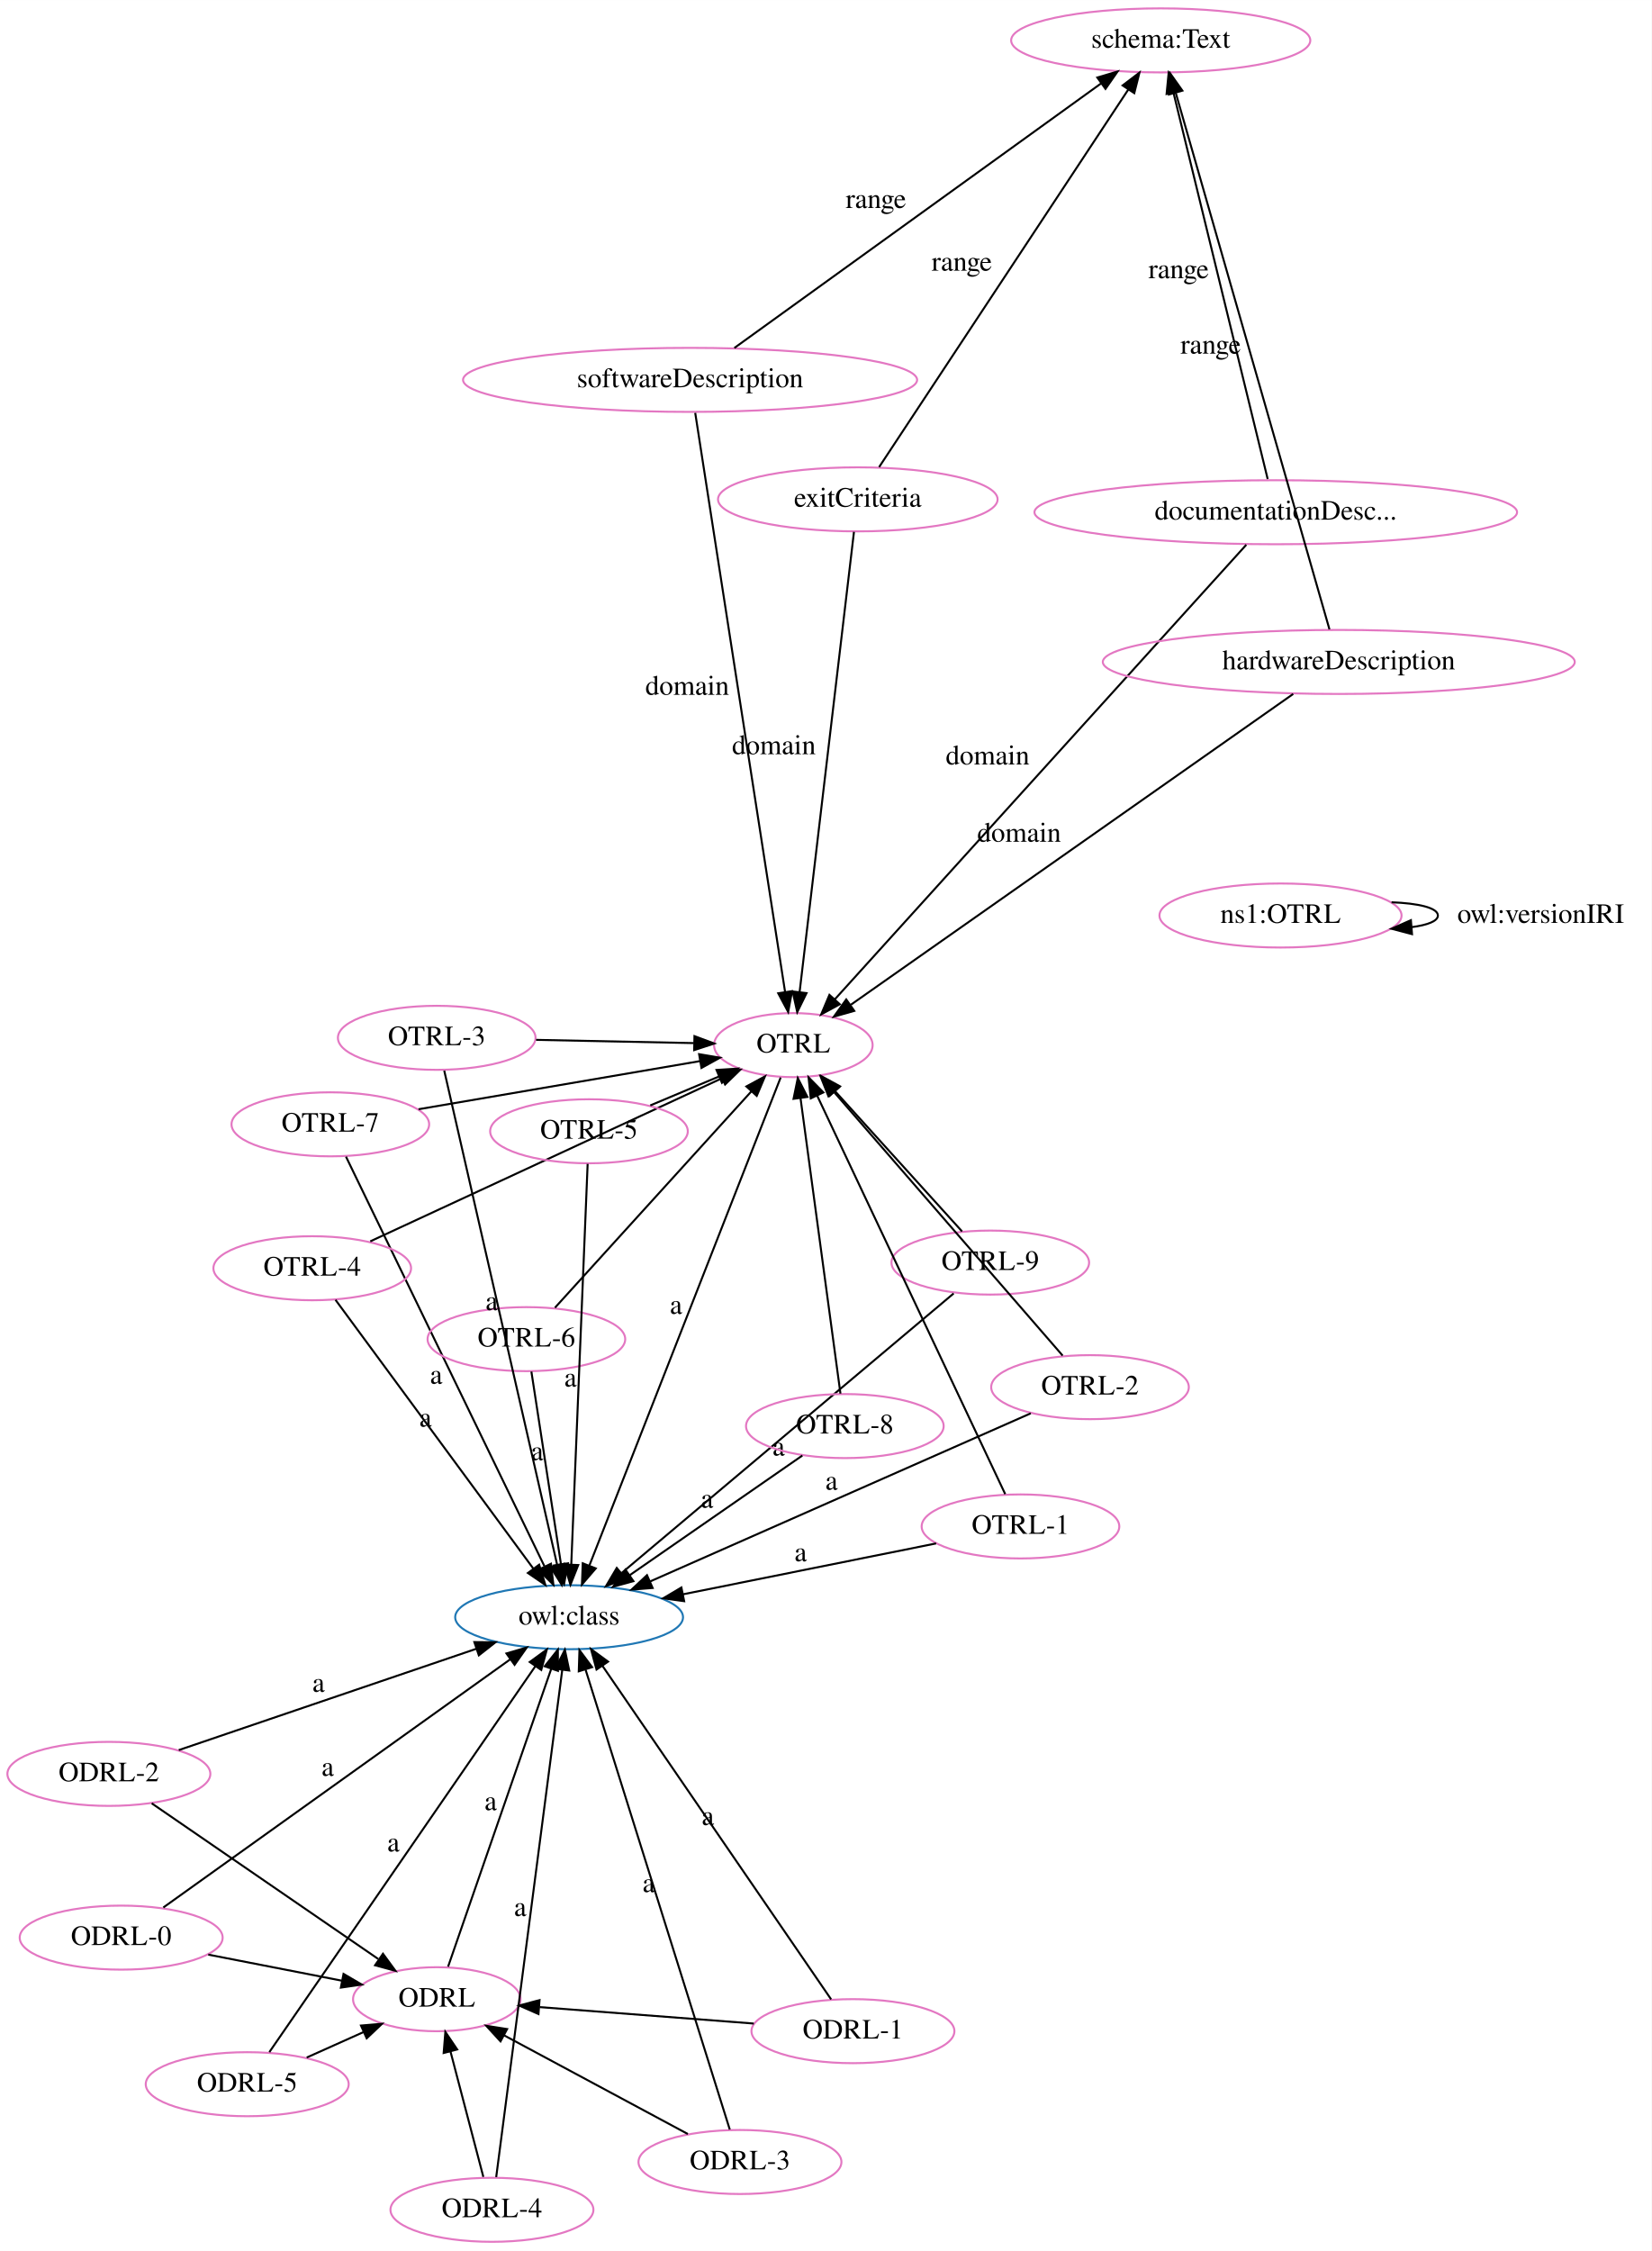
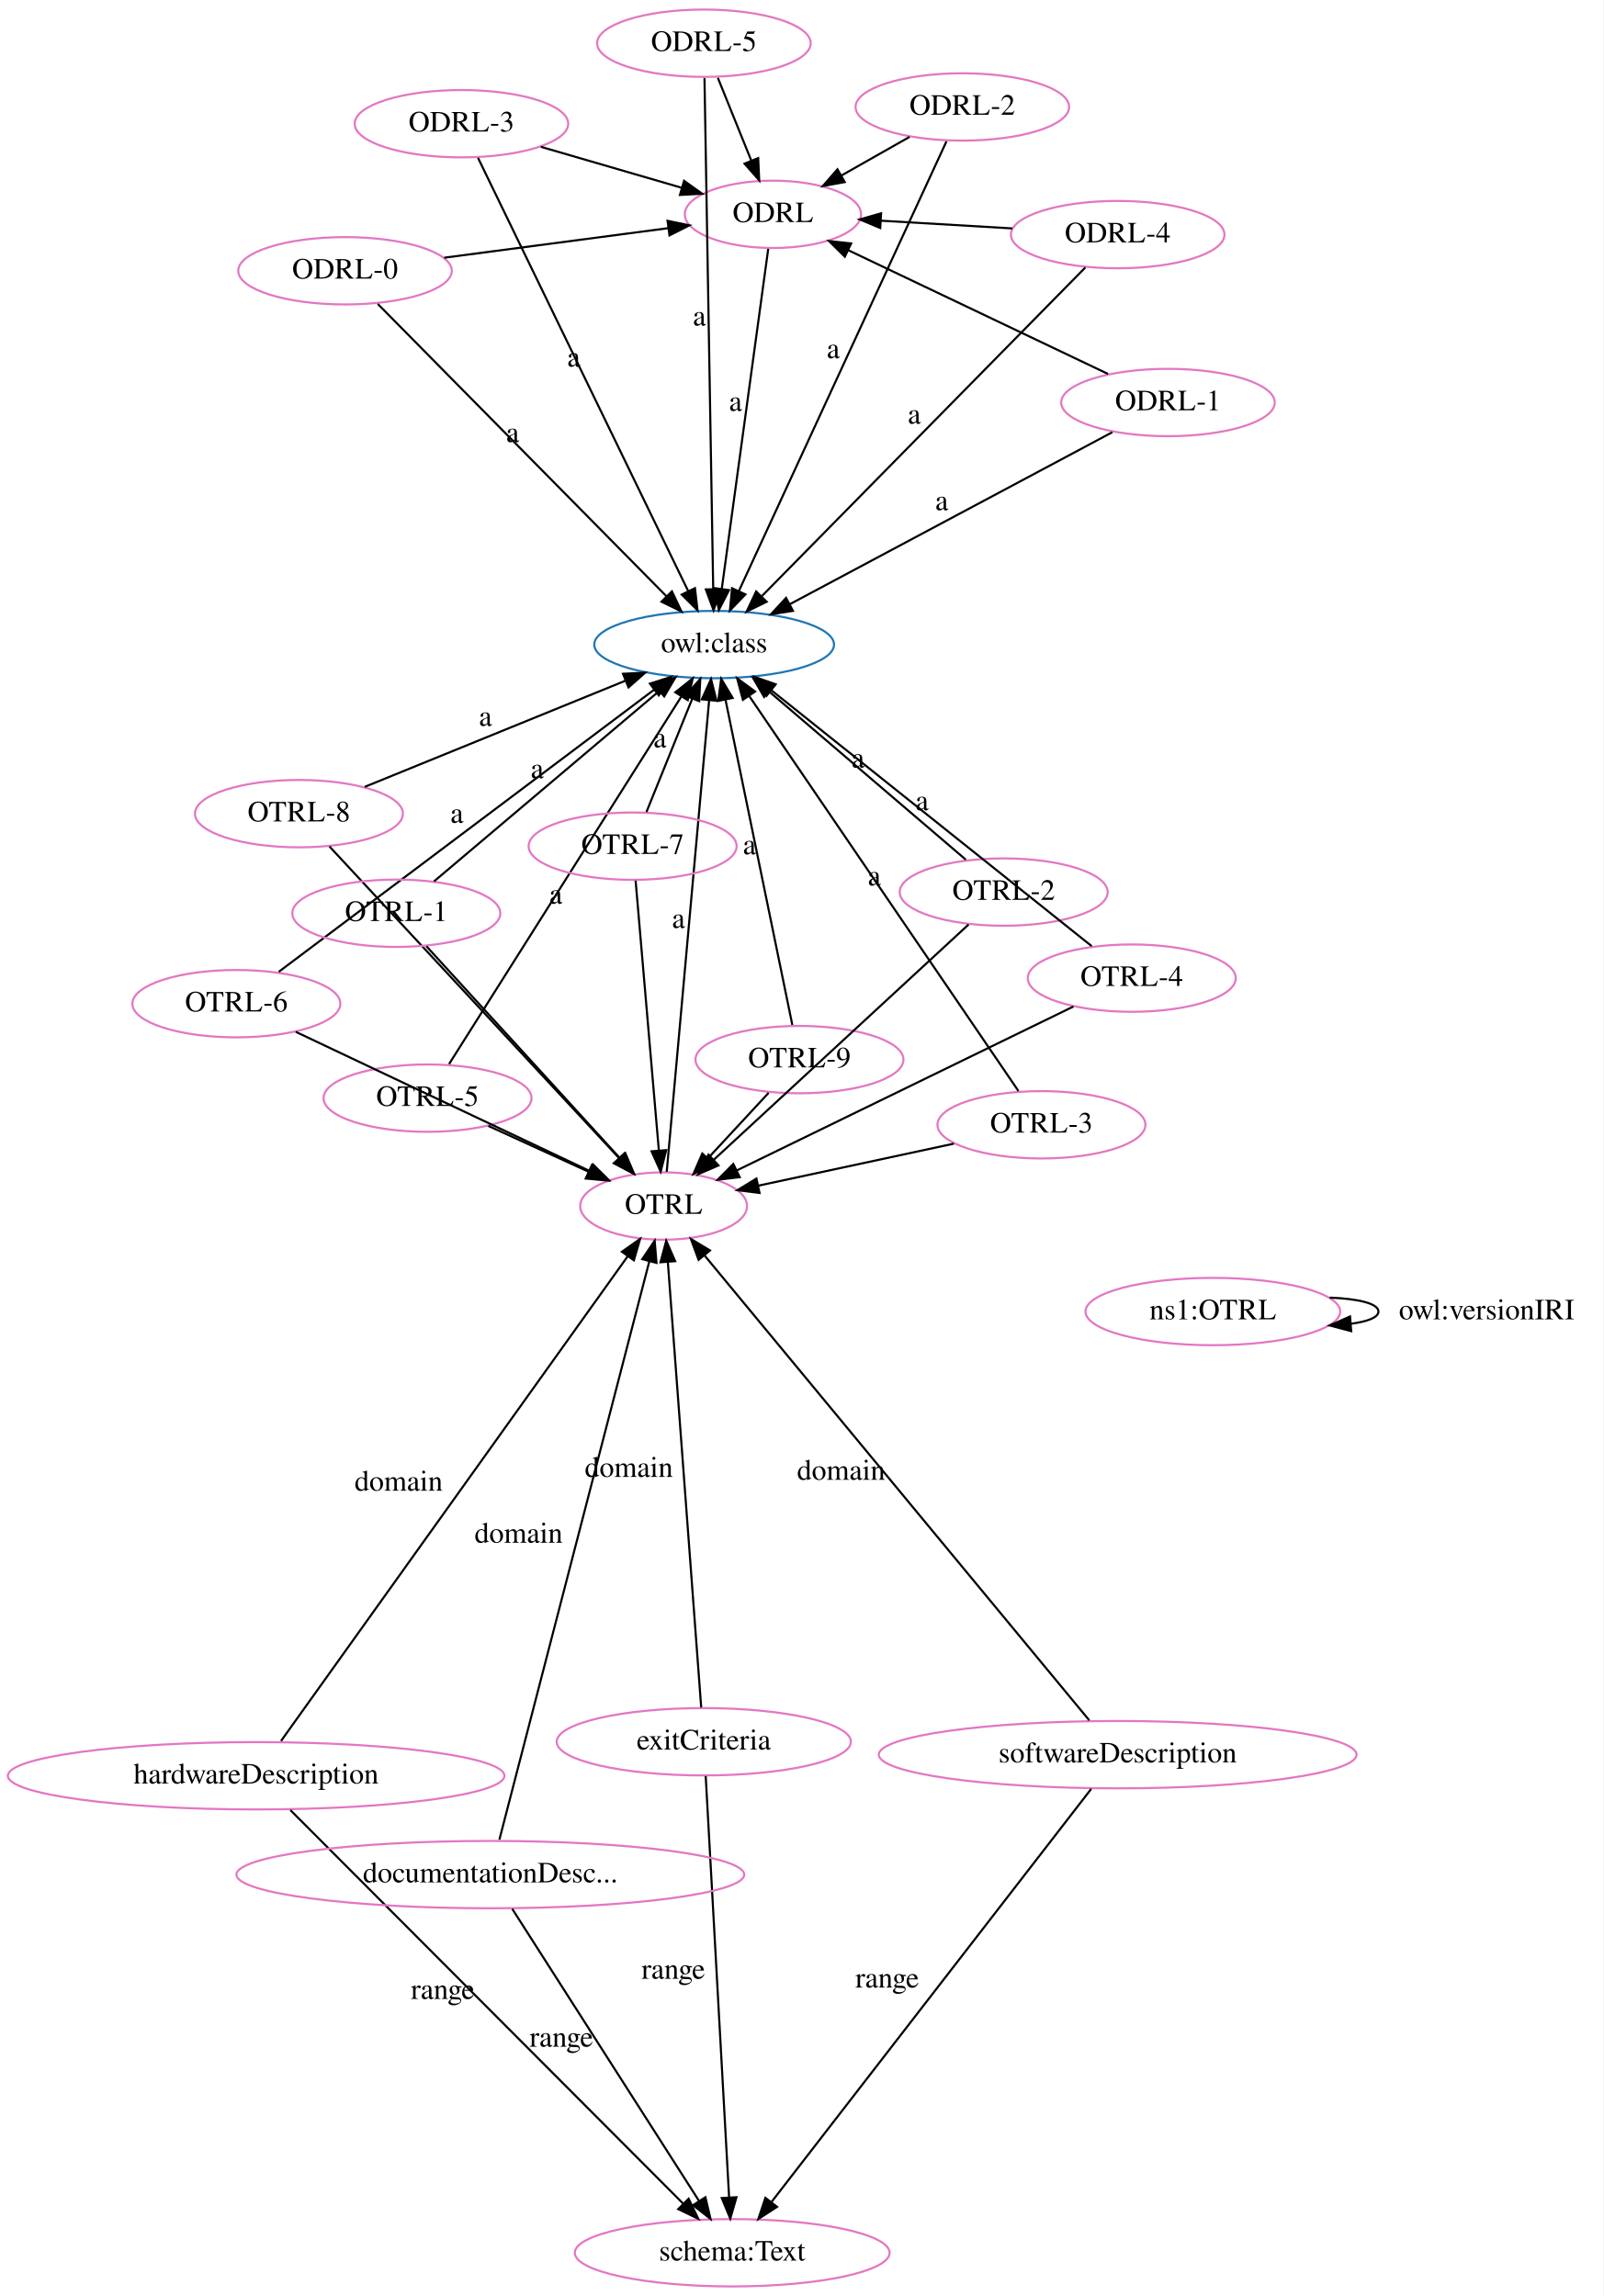
- <svg xmlns="http://www.w3.org/2000/svg" width="827pt" height="1127pt" viewBox="0.00 0.00 827.05 1127.00">
-   <g id="graph0" class="graph" transform="scale(1 1) rotate(0) translate(4 1123)">
-     <polygon fill="white" stroke="transparent" points="-4,4 -4,-1123 823.05,-1123 823.05,4 -4,4" />
+ <svg xmlns="http://www.w3.org/2000/svg" width="763pt" height="1093pt" viewBox="0.00 0.00 763.05 1093.00">
+   <g id="graph0" class="graph" transform="scale(1 1) rotate(0) translate(4 1089)">
+     <polygon fill="white" stroke="transparent" points="-4,4 -4,-1089 759.05,-1089 759.05,4 -4,4" />
    <g id="node1" class="node">
-       <ellipse fill="none" stroke="#e377c2" cx="214.74" cy="-122.03" rx="41.94" ry="16.03" />
-       <text text-anchor="middle" x="214.74" y="-118.33" font-family="Times,serif" font-size="14.00">ODRL</text>
+       <ellipse fill="none" stroke="#e377c2" cx="363.87" cy="-987" rx="41.94" ry="16.03" />
+       <text text-anchor="middle" x="363.87" y="-983.3" font-family="Times,serif" font-size="14.00">ODRL</text>
+     </g>
+     <g id="node3" class="node">
+       <ellipse fill="none" stroke="#1f77b4" cx="335.89" cy="-782.17" rx="57.05" ry="16.03" />
+       <text text-anchor="middle" x="335.89" y="-778.47" font-family="Times,serif" font-size="14.00">owl:class</text>
+     </g>
+     <g id="edge40" class="edge">
+       <path fill="none" stroke="black" d="M361.63,-970.58C356.8,-935.22 345.38,-851.61 339.51,-808.65" />
+       <polygon fill="black" stroke="black" points="342.97,-808.1 338.14,-798.66 336.03,-809.04 342.97,-808.1" />
+       <text text-anchor="middle" x="346.07" y="-893.42" font-family="Times,serif" font-size="14.00">a</text>
    </g>
    <g id="node2" class="node">
-       <ellipse fill="none" stroke="#1f77b4" cx="280.99" cy="-313.3" rx="57.05" ry="16.03" />
-       <text text-anchor="middle" x="280.99" y="-309.6" font-family="Times,serif" font-size="14.00">owl:class</text>
+       <ellipse fill="none" stroke="#e377c2" cx="311.85" cy="-514.87" rx="39.7" ry="16.03" />
+       <text text-anchor="middle" x="311.85" y="-511.17" font-family="Times,serif" font-size="14.00">OTRL</text>
+     </g>
+     <g id="edge3" class="edge">
+       <path fill="none" stroke="black" d="M313.32,-531.19C317.34,-575.92 328.58,-700.83 333.51,-755.72" />
+       <polygon fill="black" stroke="black" points="330.03,-756.08 334.41,-765.72 337,-755.45 330.03,-756.08" />
+       <text text-anchor="middle" x="318.92" y="-647.26" font-family="Times,serif" font-size="14.00">a</text>
+     </g>
+     <g id="node4" class="node">
+       <ellipse fill="none" stroke="#e377c2" cx="199.48" cy="-566.24" rx="49.49" ry="16.03" />
+       <text text-anchor="middle" x="199.48" y="-562.54" font-family="Times,serif" font-size="14.00">OTRL-5</text>
+     </g>
+     <g id="edge34" class="edge">
+       <path fill="none" stroke="black" d="M228.42,-553.01C242.96,-546.37 260.71,-538.25 276.1,-531.22" />
+       <polygon fill="black" stroke="black" points="277.68,-534.34 285.32,-527 274.77,-527.97 277.68,-534.34" />
+     </g>
+     <g id="edge23" class="edge">
+       <path fill="none" stroke="black" d="M209.73,-582.47C233.44,-620 292.18,-712.97 320.34,-757.55" />
+       <polygon fill="black" stroke="black" points="317.41,-759.46 325.71,-766.05 323.32,-755.72 317.41,-759.46" />
+       <text text-anchor="middle" x="260.54" y="-658.81" font-family="Times,serif" font-size="14.00">a</text>
+     </g>
+     <g id="node5" class="node">
+       <ellipse fill="none" stroke="#e377c2" cx="376.49" cy="-584.58" rx="49.49" ry="16.03" />
+       <text text-anchor="middle" x="376.49" y="-580.88" font-family="Times,serif" font-size="14.00">OTRL-9</text>
+     </g>
+     <g id="edge11" class="edge">
+       <path fill="none" stroke="black" d="M361.82,-568.76C353.27,-559.54 342.35,-547.76 332.9,-537.56" />
+       <polygon fill="black" stroke="black" points="335.38,-535.1 326.02,-530.14 330.25,-539.86 335.38,-535.1" />
+     </g>
+     <g id="edge1" class="edge">
+       <path fill="none" stroke="black" d="M373.1,-601.08C366.05,-635.38 349.77,-714.61 341.28,-755.96" />
+       <polygon fill="black" stroke="black" points="337.83,-755.35 339.24,-765.85 344.69,-756.76 337.83,-755.35" />
+       <text text-anchor="middle" x="352.69" y="-682.32" font-family="Times,serif" font-size="14.00">a</text>
+     </g>
+     <g id="node6" class="node">
+       <ellipse fill="none" stroke="#e377c2" cx="344.48" cy="-16.54" rx="74.91" ry="16.03" />
+       <text text-anchor="middle" x="344.48" y="-12.84" font-family="Times,serif" font-size="14.00">schema:Text</text>
+     </g>
+     <g id="node7" class="node">
+       <ellipse fill="none" stroke="#e377c2" cx="117.9" cy="-243.63" rx="118.17" ry="16.03" />
+       <text text-anchor="middle" x="117.9" y="-239.93" font-family="Times,serif" font-size="14.00">hardwareDescription</text>
+     </g>
+     <g id="edge20" class="edge">
+       <path fill="none" stroke="black" d="M129.74,-260.19C162.77,-306.39 256.05,-436.83 294.72,-490.91" />
+       <polygon fill="black" stroke="black" points="291.99,-493.11 300.65,-499.21 297.68,-489.04 291.99,-493.11" />
+       <text text-anchor="middle" x="185.73" y="-379.35" font-family="Times,serif" font-size="14.00">domain</text>
+     </g>
+     <g id="edge18" class="edge">
+       <path fill="none" stroke="black" d="M134.19,-227.3C173.79,-187.61 275.2,-85.97 321.19,-39.89" />
+       <polygon fill="black" stroke="black" points="323.74,-42.28 328.33,-32.73 318.79,-37.33 323.74,-42.28" />
+       <text text-anchor="middle" x="206.69" y="-137.39" font-family="Times,serif" font-size="14.00">range</text>
+     </g>
+     <g id="node8" class="node">
+       <ellipse fill="none" stroke="#e377c2" cx="297.09" cy="-686.2" rx="49.49" ry="16.03" />
+       <text text-anchor="middle" x="297.09" y="-682.5" font-family="Times,serif" font-size="14.00">OTRL-7</text>
+     </g>
+     <g id="edge26" class="edge">
+       <path fill="none" stroke="black" d="M298.51,-669.77C301.07,-640.09 306.47,-577.3 309.56,-541.44" />
+       <polygon fill="black" stroke="black" points="313.07,-541.51 310.44,-531.25 306.1,-540.91 313.07,-541.51" />
+     </g>
+     <g id="edge27" class="edge">
+       <path fill="none" stroke="black" d="M303.68,-702.48C309.64,-717.23 318.53,-739.22 325.46,-756.36" />
+       <polygon fill="black" stroke="black" points="322.28,-757.85 329.28,-765.81 328.77,-755.23 322.28,-757.85" />
+       <text text-anchor="middle" x="310.07" y="-733.22" font-family="Times,serif" font-size="14.00">a</text>
+     </g>
+     <g id="node9" class="node">
+       <ellipse fill="none" stroke="#e377c2" cx="108.49" cy="-611.21" rx="49.49" ry="16.03" />
+       <text text-anchor="middle" x="108.49" y="-607.51" font-family="Times,serif" font-size="14.00">OTRL-6</text>
+     </g>
+     <g id="edge41" class="edge">
+       <path fill="none" stroke="black" d="M136.76,-597.81C173.34,-580.49 237.05,-550.31 276.7,-531.52" />
+       <polygon fill="black" stroke="black" points="278.21,-534.68 285.75,-527.24 275.21,-528.35 278.21,-534.68" />
+     </g>
+     <g id="edge29" class="edge">
+       <path fill="none" stroke="black" d="M128.67,-626.38C169.19,-656.85 260.56,-725.54 307.25,-760.64" />
+       <polygon fill="black" stroke="black" points="305.33,-763.57 315.43,-766.79 309.54,-757.98 305.33,-763.57" />
+       <text text-anchor="middle" x="213.46" y="-697.31" font-family="Times,serif" font-size="14.00">a</text>
+     </g>
+     <g id="node10" class="node">
+       <ellipse fill="none" stroke="#e377c2" cx="527.95" cy="-253.68" rx="113.69" ry="16.03" />
+       <text text-anchor="middle" x="527.95" y="-249.98" font-family="Times,serif" font-size="14.00">softwareDescription</text>
+     </g>
+     <g id="edge31" class="edge">
+       <path fill="none" stroke="black" d="M514.43,-270.02C477.42,-314.75 374.32,-439.36 331.2,-491.48" />
+       <polygon fill="black" stroke="black" points="328.49,-489.26 324.82,-499.2 333.89,-493.73 328.49,-489.26" />
+       <text text-anchor="middle" x="396.32" y="-384.55" font-family="Times,serif" font-size="14.00">domain</text>
+     </g>
+     <g id="edge2" class="edge">
+       <path fill="none" stroke="black" d="M515.34,-237.38C483.64,-196.41 400.52,-88.98 363.15,-40.68" />
+       <polygon fill="black" stroke="black" points="365.82,-38.41 356.93,-32.64 360.28,-42.69 365.82,-38.41" />
+       <text text-anchor="middle" x="418.24" y="-142.83" font-family="Times,serif" font-size="14.00">range</text>
+     </g>
+     <g id="node11" class="node">
+       <ellipse fill="none" stroke="#e377c2" cx="491.66" cy="-553.55" rx="49.49" ry="16.03" />
+       <text text-anchor="middle" x="491.66" y="-549.85" font-family="Times,serif" font-size="14.00">OTRL-3</text>
+     </g>
+     <g id="edge6" class="edge">
+       <path fill="none" stroke="black" d="M449.96,-544.57C422.15,-538.59 385.6,-530.73 357.08,-524.6" />
+       <polygon fill="black" stroke="black" points="357.49,-521.1 346.97,-522.42 356.01,-527.95 357.49,-521.1" />
+     </g>
+     <g id="edge7" class="edge">
+       <path fill="none" stroke="black" d="M480.71,-569.62C453.84,-609.06 384.53,-710.78 352.53,-757.74" />
+       <polygon fill="black" stroke="black" points="349.57,-755.87 346.83,-766.11 355.36,-759.82 349.57,-755.87" />
+       <text text-anchor="middle" x="412.12" y="-667.48" font-family="Times,serif" font-size="14.00">a</text>
+     </g>
+     <g id="node12" class="node">
+       <ellipse fill="none" stroke="#e377c2" cx="330.96" cy="-259.83" rx="70.01" ry="16.03" />
+       <text text-anchor="middle" x="330.96" y="-256.13" font-family="Times,serif" font-size="14.00">exitCriteria</text>
+     </g>
+     <g id="edge39" class="edge">
+       <path fill="none" stroke="black" d="M329.73,-276.17C326.52,-319.07 317.82,-435.24 313.86,-488.07" />
+       <polygon fill="black" stroke="black" points="310.35,-488.1 313.09,-498.33 317.33,-488.62 310.35,-488.1" />
+       <text text-anchor="middle" x="295.3" y="-385.92" font-family="Times,serif" font-size="14.00">domain</text>
+     </g>
+     <g id="edge24" class="edge">
+       <path fill="none" stroke="black" d="M331.87,-243.49C334.16,-202.2 340.21,-93.38 343.01,-42.93" />
+       <polygon fill="black" stroke="black" points="346.51,-42.99 343.57,-32.81 339.52,-42.6 346.51,-42.99" />
+       <text text-anchor="middle" x="316.44" y="-147.01" font-family="Times,serif" font-size="14.00">range</text>
+     </g>
+     <g id="node13" class="node">
+       <ellipse fill="none" stroke="#e377c2" cx="573.24" cy="-464.64" rx="60.62" ry="16.03" />
+       <text text-anchor="middle" x="573.24" y="-460.94" font-family="Times,serif" font-size="14.00">ns1:OTRL</text>
+     </g>
+     <g id="edge14" class="edge">
+       <path fill="none" stroke="black" d="M628.84,-471.27C642.17,-470.75 652.05,-468.54 652.05,-464.64 652.05,-461.81 646.83,-459.86 638.87,-458.81" />
+       <polygon fill="black" stroke="black" points="639.09,-455.32 628.84,-458.01 638.53,-462.3 639.09,-455.32" />
+       <text text-anchor="middle" x="703.55" y="-460.94" font-family="Times,serif" font-size="14.00">owl:versionIRI</text>
+     </g>
+     <g id="node14" class="node">
+       <ellipse fill="none" stroke="#e377c2" cx="473.69" cy="-664.34" rx="49.49" ry="16.03" />
+       <text text-anchor="middle" x="473.69" y="-660.64" font-family="Times,serif" font-size="14.00">OTRL-2</text>
+     </g>
+     <g id="edge13" class="edge">
+       <path fill="none" stroke="black" d="M456.98,-648.91C428.12,-622.26 368.85,-567.51 335.68,-536.87" />
+       <polygon fill="black" stroke="black" points="337.95,-534.21 328.23,-530 333.2,-539.35 337.95,-534.21" />
+     </g>
+     <g id="edge10" class="edge">
+       <path fill="none" stroke="black" d="M455.68,-679.75C431.77,-700.19 389.41,-736.41 362,-759.85" />
+       <polygon fill="black" stroke="black" points="359.68,-757.23 354.35,-766.39 364.23,-762.55 359.68,-757.23" />
+       <text text-anchor="middle" x="404.34" y="-723.6" font-family="Times,serif" font-size="14.00">a</text>
+     </g>
+     <g id="node15" class="node">
+       <ellipse fill="none" stroke="#e377c2" cx="551.89" cy="-897.41" rx="50.82" ry="16.03" />
+       <text text-anchor="middle" x="551.89" y="-893.71" font-family="Times,serif" font-size="14.00">ODRL-1</text>
+     </g>
+     <g id="edge28" class="edge">
+       <path fill="none" stroke="black" d="M523.34,-911.01C490.24,-926.78 435.64,-952.8 399.72,-969.92" />
+       <polygon fill="black" stroke="black" points="398.09,-966.82 390.56,-974.28 401.1,-973.14 398.09,-966.82" />
+     </g>
+     <g id="edge32" class="edge">
+       <path fill="none" stroke="black" d="M525.41,-883.28C486.89,-862.73 415.3,-824.53 371.99,-801.43" />
+       <polygon fill="black" stroke="black" points="373.4,-798.21 362.93,-796.6 370.11,-804.39 373.4,-798.21" />
+       <text text-anchor="middle" x="444.2" y="-846.15" font-family="Times,serif" font-size="14.00">a</text>
+     </g>
+     <g id="node16" class="node">
+       <ellipse fill="none" stroke="#e377c2" cx="454.01" cy="-1038.12" rx="50.82" ry="16.03" />
+       <text text-anchor="middle" x="454.01" y="-1034.42" font-family="Times,serif" font-size="14.00">ODRL-2</text>
+     </g>
+     <g id="edge9" class="edge">
+       <path fill="none" stroke="black" d="M428.91,-1023.88C418.81,-1018.15 407.04,-1011.48 396.32,-1005.4" />
+       <polygon fill="black" stroke="black" points="398.03,-1002.35 387.61,-1000.46 394.58,-1008.44 398.03,-1002.35" />
+     </g>
+     <g id="edge12" class="edge">
+       <path fill="none" stroke="black" d="M446.45,-1021.72C426.4,-978.29 371.83,-860.05 347.67,-807.7" />
+       <polygon fill="black" stroke="black" points="350.76,-806.05 343.4,-798.43 344.41,-808.98 350.76,-806.05" />
+       <text text-anchor="middle" x="392.56" y="-918.51" font-family="Times,serif" font-size="14.00">a</text>
+     </g>
+     <g id="node17" class="node">
+       <ellipse fill="none" stroke="#e377c2" cx="138.28" cy="-701.68" rx="49.49" ry="16.03" />
+       <text text-anchor="middle" x="138.28" y="-697.98" font-family="Times,serif" font-size="14.00">OTRL-8</text>
+     </g>
+     <g id="edge5" class="edge">
+       <path fill="none" stroke="black" d="M152.78,-686.07C183.36,-653.16 254.58,-576.51 290.43,-537.92" />
+       <polygon fill="black" stroke="black" points="293.27,-540.01 297.51,-530.3 288.14,-535.24 293.27,-540.01" />
+     </g>
+     <g id="edge33" class="edge">
+       <path fill="none" stroke="black" d="M169.59,-714.43C203.06,-728.06 256.32,-749.76 293.52,-764.91" />
+       <polygon fill="black" stroke="black" points="292.5,-768.27 303.08,-768.8 295.14,-761.79 292.5,-768.27" />
+       <text text-anchor="middle" x="227.05" y="-743.47" font-family="Times,serif" font-size="14.00">a</text>
+     </g>
+     <g id="node18" class="node">
+       <ellipse fill="none" stroke="#e377c2" cx="534.64" cy="-623.37" rx="49.49" ry="16.03" />
+       <text text-anchor="middle" x="534.64" y="-619.67" font-family="Times,serif" font-size="14.00">OTRL-4</text>
+     </g>
+     <g id="edge36" class="edge">
+       <path fill="none" stroke="black" d="M506.87,-609.85C466.34,-590.11 390.99,-553.41 346.76,-531.87" />
+       <polygon fill="black" stroke="black" points="348.07,-528.62 337.55,-527.38 345.01,-534.91 348.07,-528.62" />
+     </g>
+     <g id="edge37" class="edge">
+       <path fill="none" stroke="black" d="M515.58,-638.6C480.13,-666.92 403.95,-727.79 363.1,-760.43" />
+       <polygon fill="black" stroke="black" points="360.81,-757.78 355.18,-766.76 365.18,-763.25 360.81,-757.78" />
+       <text text-anchor="middle" x="434.84" y="-703.32" font-family="Times,serif" font-size="14.00">a</text>
+     </g>
+     <g id="node19" class="node">
+       <ellipse fill="none" stroke="#e377c2" cx="184.62" cy="-654.26" rx="49.49" ry="16.03" />
+       <text text-anchor="middle" x="184.62" y="-650.56" font-family="Times,serif" font-size="14.00">OTRL-1</text>
+     </g>
+     <g id="edge30" class="edge">
+       <path fill="none" stroke="black" d="M198.96,-638.54C221.42,-613.94 264.98,-566.22 290.93,-537.79" />
+       <polygon fill="black" stroke="black" points="293.59,-540.06 297.75,-530.32 288.42,-535.34 293.59,-540.06" />
    </g>
    <g id="edge15" class="edge">
-       <path fill="none" stroke="black" d="M220.39,-138.34C231.9,-171.58 258.17,-247.41 272.04,-287.45" />
-       <polygon fill="black" stroke="black" points="268.78,-288.73 275.36,-297.04 275.39,-286.44 268.78,-288.73" />
-       <text text-anchor="middle" x="241.71" y="-216.69" font-family="Times,serif" font-size="14.00">a</text>
-     </g>
-     <g id="node3" class="node">
-       <ellipse fill="none" stroke="#e377c2" cx="393.28" cy="-599.74" rx="39.7" ry="16.03" />
-       <text text-anchor="middle" x="393.28" y="-596.04" font-family="Times,serif" font-size="14.00">OTRL</text>
-     </g>
-     <g id="edge10" class="edge">
-       <path fill="none" stroke="black" d="M386.92,-583.51C368.32,-536.07 313.9,-397.24 291.16,-339.24" />
-       <polygon fill="black" stroke="black" points="294.33,-337.73 287.42,-329.7 287.81,-340.29 294.33,-337.73" />
-       <text text-anchor="middle" x="334.54" y="-465.18" font-family="Times,serif" font-size="14.00">a</text>
-     </g>
-     <g id="node4" class="node">
-       <ellipse fill="none" stroke="#e377c2" cx="161.42" cy="-560.09" rx="49.49" ry="16.03" />
-       <text text-anchor="middle" x="161.42" y="-556.39" font-family="Times,serif" font-size="14.00">OTRL-7</text>
-     </g>
-     <g id="edge1" class="edge">
-       <path fill="none" stroke="black" d="M169.26,-543.9C189.57,-501.98 244.01,-389.63 268.62,-338.85" />
-       <polygon fill="black" stroke="black" points="271.91,-340.08 273.12,-329.55 265.61,-337.03 271.91,-340.08" />
-       <text text-anchor="middle" x="214.44" y="-430.18" font-family="Times,serif" font-size="14.00">a</text>
-     </g>
-     <g id="edge2" class="edge">
-       <path fill="none" stroke="black" d="M205.57,-567.64C245.91,-574.54 305.36,-584.7 346.5,-591.74" />
-       <polygon fill="black" stroke="black" points="346.09,-595.22 356.54,-593.45 347.27,-588.32 346.09,-595.22" />
-     </g>
-     <g id="node5" class="node">
-       <ellipse fill="none" stroke="#e377c2" cx="634.86" cy="-866.56" rx="120.83" ry="16.03" />
-       <text text-anchor="middle" x="634.86" y="-862.86" font-family="Times,serif" font-size="14.00">documentationDesc...</text>
-     </g>
-     <g id="edge24" class="edge">
-       <path fill="none" stroke="black" d="M620.11,-850.28C578.8,-804.64 461.83,-675.45 414.03,-622.65" />
-       <polygon fill="black" stroke="black" points="416.54,-620.21 407.23,-615.14 411.35,-624.91 416.54,-620.21" />
-       <text text-anchor="middle" x="490.57" y="-740.26" font-family="Times,serif" font-size="14.00">domain</text>
-     </g>
-     <g id="node8" class="node">
-       <ellipse fill="none" stroke="#e377c2" cx="577.25" cy="-1102.81" rx="74.91" ry="16.03" />
-       <text text-anchor="middle" x="577.25" y="-1099.11" font-family="Times,serif" font-size="14.00">schema:Text</text>
+       <path fill="none" stroke="black" d="M202.56,-669.43C229.15,-691.91 279.13,-734.18 309.77,-760.09" />
+       <polygon fill="black" stroke="black" points="307.6,-762.83 317.5,-766.61 312.12,-757.48 307.6,-762.83" />
+       <text text-anchor="middle" x="251.67" y="-718.56" font-family="Times,serif" font-size="14.00">a</text>
+     </g>
+     <g id="node20" class="node">
+       <ellipse fill="none" stroke="#e377c2" cx="160.21" cy="-960.12" rx="50.82" ry="16.03" />
+       <text text-anchor="middle" x="160.21" y="-956.42" font-family="Times,serif" font-size="14.00">ODRL-0</text>
    </g>
    <g id="edge8" class="edge">
-       <path fill="none" stroke="black" d="M630.81,-883.18C620.93,-923.69 595.54,-1027.8 583.62,-1076.7" />
-       <polygon fill="black" stroke="black" points="580.19,-1075.99 581.22,-1086.53 586.99,-1077.64 580.19,-1075.99" />
-       <text text-anchor="middle" x="586.21" y="-983.74" font-family="Times,serif" font-size="14.00">range</text>
-     </g>
-     <g id="node6" class="node">
-       <ellipse fill="none" stroke="#e377c2" cx="259.6" cy="-452.53" rx="49.49" ry="16.03" />
-       <text text-anchor="middle" x="259.6" y="-448.83" font-family="Times,serif" font-size="14.00">OTRL-6</text>
+       <path fill="none" stroke="black" d="M207.44,-966.35C239.36,-970.56 281.43,-976.12 313.91,-980.4" />
+       <polygon fill="black" stroke="black" points="313.72,-983.91 324.09,-981.75 314.63,-976.97 313.72,-983.91" />
+     </g>
+     <g id="edge16" class="edge">
+       <path fill="none" stroke="black" d="M175.8,-944.33C206.92,-912.8 276.88,-841.94 313.14,-805.22" />
+       <polygon fill="black" stroke="black" points="315.8,-807.5 320.33,-797.92 310.82,-802.58 315.8,-807.5" />
+       <text text-anchor="middle" x="239.97" y="-878.57" font-family="Times,serif" font-size="14.00">a</text>
+     </g>
+     <g id="node21" class="node">
+       <ellipse fill="none" stroke="#e377c2" cx="331.01" cy="-1068.46" rx="50.82" ry="16.03" />
+       <text text-anchor="middle" x="331.01" y="-1064.76" font-family="Times,serif" font-size="14.00">ODRL-5</text>
+     </g>
+     <g id="edge22" class="edge">
+       <path fill="none" stroke="black" d="M337.66,-1051.97C342.23,-1040.64 348.39,-1025.36 353.6,-1012.47" />
+       <polygon fill="black" stroke="black" points="356.85,-1013.76 357.34,-1003.18 350.36,-1011.14 356.85,-1013.76" />
+     </g>
+     <g id="edge17" class="edge">
+       <path fill="none" stroke="black" d="M331.29,-1051.83C332.1,-1004.18 334.45,-866.86 335.44,-808.7" />
+       <polygon fill="black" stroke="black" points="338.94,-808.55 335.61,-798.49 331.94,-808.43 338.94,-808.55" />
+       <text text-anchor="middle" x="328.86" y="-934.06" font-family="Times,serif" font-size="14.00">a</text>
+     </g>
+     <g id="node22" class="node">
+       <ellipse fill="none" stroke="#e377c2" cx="229.36" cy="-196.58" rx="120.83" ry="16.03" />
+       <text text-anchor="middle" x="229.36" y="-192.88" font-family="Times,serif" font-size="14.00">documentationDesc...</text>
+     </g>
+     <g id="edge35" class="edge">
+       <path fill="none" stroke="black" d="M233.68,-213.25C247.15,-265.24 288.5,-424.79 304.98,-488.34" />
+       <polygon fill="black" stroke="black" points="301.68,-489.57 307.58,-498.37 308.45,-487.81 301.68,-489.57" />
+       <text text-anchor="middle" x="242.83" y="-354.59" font-family="Times,serif" font-size="14.00">domain</text>
+     </g>
+     <g id="edge4" class="edge">
+       <path fill="none" stroke="black" d="M239.78,-180.29C259.98,-148.69 304.6,-78.9 328.55,-41.45" />
+       <polygon fill="black" stroke="black" points="331.73,-42.98 334.16,-32.67 325.83,-39.21 331.73,-42.98" />
+       <text text-anchor="middle" x="263.16" y="-114.67" font-family="Times,serif" font-size="14.00">range</text>
+     </g>
+     <g id="node23" class="node">
+       <ellipse fill="none" stroke="#e377c2" cx="215.62" cy="-1030.14" rx="50.82" ry="16.03" />
+       <text text-anchor="middle" x="215.62" y="-1026.44" font-family="Times,serif" font-size="14.00">ODRL-3</text>
+     </g>
+     <g id="edge25" class="edge">
+       <path fill="none" stroke="black" d="M253.42,-1019.14C273.86,-1013.19 299.19,-1005.82 320.44,-999.64" />
+       <polygon fill="black" stroke="black" points="321.57,-1002.95 330.19,-996.8 319.61,-996.23 321.57,-1002.95" />
    </g>
    <g id="edge19" class="edge">
-       <path fill="none" stroke="black" d="M262.1,-436.29C265.73,-412.63 272.53,-368.41 276.9,-339.94" />
-       <polygon fill="black" stroke="black" points="280.39,-340.29 278.45,-329.87 273.47,-339.23 280.39,-340.29" />
-       <text text-anchor="middle" x="265" y="-391.91" font-family="Times,serif" font-size="14.00">a</text>
-     </g>
-     <g id="edge18" class="edge">
-       <path fill="none" stroke="black" d="M273.91,-468.28C297.53,-494.29 344.79,-546.34 372.23,-576.55" />
-       <polygon fill="black" stroke="black" points="369.76,-579.05 379.08,-584.1 374.95,-574.34 369.76,-579.05" />
-     </g>
-     <g id="node7" class="node">
-       <ellipse fill="none" stroke="#e377c2" cx="214.7" cy="-603.4" rx="49.49" ry="16.03" />
-       <text text-anchor="middle" x="214.7" y="-599.7" font-family="Times,serif" font-size="14.00">OTRL-3</text>
-     </g>
-     <g id="edge5" class="edge">
-       <path fill="none" stroke="black" d="M218.46,-586.97C229.44,-538.91 261.59,-398.23 275,-339.52" />
-       <polygon fill="black" stroke="black" points="278.47,-340.08 277.28,-329.55 271.64,-338.52 278.47,-340.08" />
-       <text text-anchor="middle" x="242.23" y="-467.05" font-family="Times,serif" font-size="14.00">a</text>
-     </g>
-     <g id="edge4" class="edge">
-       <path fill="none" stroke="black" d="M264.45,-602.38C289.1,-601.87 318.79,-601.26 343.46,-600.76" />
-       <polygon fill="black" stroke="black" points="343.76,-604.25 353.69,-600.55 343.62,-597.25 343.76,-604.25" />
-     </g>
-     <g id="node9" class="node">
-       <ellipse fill="none" stroke="#e377c2" cx="242.35" cy="-16.6" rx="50.82" ry="16.03" />
-       <text text-anchor="middle" x="242.35" y="-12.9" font-family="Times,serif" font-size="14.00">ODRL-4</text>
-     </g>
-     <g id="edge11" class="edge">
-       <path fill="none" stroke="black" d="M238.04,-33.07C233.64,-49.86 226.75,-76.16 221.6,-95.81" />
-       <polygon fill="black" stroke="black" points="218.17,-95.11 219.02,-105.67 224.94,-96.88 218.17,-95.11" />
+       <path fill="none" stroke="black" d="M223.51,-1013.87C243.99,-971.66 298.92,-858.4 323.59,-807.52" />
+       <polygon fill="black" stroke="black" points="326.76,-809.02 327.97,-798.5 320.46,-805.97 326.76,-809.02" />
+       <text text-anchor="middle" x="269.05" y="-914.5" font-family="Times,serif" font-size="14.00">a</text>
+     </g>
+     <g id="node24" class="node">
+       <ellipse fill="none" stroke="#e377c2" cx="527.95" cy="-977.35" rx="50.82" ry="16.03" />
+       <text text-anchor="middle" x="527.95" y="-973.65" font-family="Times,serif" font-size="14.00">ODRL-4</text>
+     </g>
+     <g id="edge38" class="edge">
+       <path fill="none" stroke="black" d="M477.83,-980.29C458.01,-981.46 435.24,-982.8 415.29,-983.97" />
+       <polygon fill="black" stroke="black" points="414.93,-980.49 405.15,-984.57 415.34,-987.48 414.93,-980.49" />
    </g>
    <g id="edge21" class="edge">
-       <path fill="none" stroke="black" d="M244.48,-32.97C250.84,-81.81 269.72,-226.76 277.54,-286.8" />
-       <polygon fill="black" stroke="black" points="274.11,-287.51 278.87,-296.98 281.05,-286.61 274.11,-287.51" />
-       <text text-anchor="middle" x="256.51" y="-163.69" font-family="Times,serif" font-size="14.00">a</text>
-     </g>
-     <g id="node10" class="node">
-       <ellipse fill="none" stroke="#e377c2" cx="423.12" cy="-106.04" rx="50.82" ry="16.03" />
-       <text text-anchor="middle" x="423.12" y="-102.34" font-family="Times,serif" font-size="14.00">ODRL-1</text>
-     </g>
-     <g id="edge12" class="edge">
-       <path fill="none" stroke="black" d="M373.47,-109.85C341.1,-112.33 298.95,-115.57 266.22,-118.08" />
-       <polygon fill="black" stroke="black" points="265.65,-114.61 255.95,-118.87 266.18,-121.59 265.65,-114.61" />
-     </g>
-     <g id="edge25" class="edge">
-       <path fill="none" stroke="black" d="M412.2,-121.96C387.5,-157.97 327.2,-245.92 297.74,-288.88" />
-       <polygon fill="black" stroke="black" points="294.72,-287.1 291.95,-297.33 300.49,-291.06 294.72,-287.1" />
-       <text text-anchor="middle" x="350.47" y="-209.22" font-family="Times,serif" font-size="14.00">a</text>
-     </g>
-     <g id="node11" class="node">
-       <ellipse fill="none" stroke="#e377c2" cx="366.55" cy="-40.53" rx="50.82" ry="16.03" />
-       <text text-anchor="middle" x="366.55" y="-36.83" font-family="Times,serif" font-size="14.00">ODRL-3</text>
-     </g>
-     <g id="edge13" class="edge">
-       <path fill="none" stroke="black" d="M340.45,-54.54C315.01,-68.2 276.21,-89.03 248.45,-103.93" />
-       <polygon fill="black" stroke="black" points="246.64,-100.93 239.49,-108.74 249.95,-107.09 246.64,-100.93" />
-     </g>
-     <g id="edge26" class="edge">
-       <path fill="none" stroke="black" d="M361.45,-56.78C347.19,-102.25 306.78,-231.1 289.26,-286.95" />
-       <polygon fill="black" stroke="black" points="285.83,-286.21 286.17,-296.8 292.5,-288.3 285.83,-286.21" />
-       <text text-anchor="middle" x="320.86" y="-175.66" font-family="Times,serif" font-size="14.00">a</text>
-     </g>
-     <g id="node12" class="node">
-       <ellipse fill="none" stroke="#e377c2" cx="425.56" cy="-873.01" rx="70.01" ry="16.03" />
-       <text text-anchor="middle" x="425.56" y="-869.31" font-family="Times,serif" font-size="14.00">exitCriteria</text>
-     </g>
-     <g id="edge3" class="edge">
-       <path fill="none" stroke="black" d="M423.64,-856.73C418.27,-811.27 403.07,-682.62 396.44,-626.49" />
-       <polygon fill="black" stroke="black" points="399.88,-625.79 395.23,-616.27 392.93,-626.61 399.88,-625.79" />
-       <text text-anchor="middle" x="383.54" y="-745.41" font-family="Times,serif" font-size="14.00">domain</text>
-     </g>
-     <g id="edge23" class="edge">
-       <path fill="none" stroke="black" d="M436.23,-889.17C462.39,-928.81 529.89,-1031.06 561.05,-1078.26" />
-       <polygon fill="black" stroke="black" points="558.17,-1080.25 566.6,-1086.67 564.01,-1076.4 558.17,-1080.25" />
-       <text text-anchor="middle" x="477.64" y="-987.51" font-family="Times,serif" font-size="14.00">range</text>
-     </g>
-     <g id="node13" class="node">
-       <ellipse fill="none" stroke="#e377c2" cx="491.9" cy="-490.86" rx="49.49" ry="16.03" />
-       <text text-anchor="middle" x="491.9" y="-487.16" font-family="Times,serif" font-size="14.00">OTRL-9</text>
-     </g>
-     <g id="edge32" class="edge">
-       <path fill="none" stroke="black" d="M473.55,-475.41C436.08,-443.87 350.65,-371.94 307.29,-335.44" />
-       <polygon fill="black" stroke="black" points="309.35,-332.6 299.45,-328.84 304.85,-337.96 309.35,-332.6" />
-       <text text-anchor="middle" x="385.92" y="-394.23" font-family="Times,serif" font-size="14.00">a</text>
-     </g>
-     <g id="edge30" class="edge">
-       <path fill="none" stroke="black" d="M477.77,-506.46C461.15,-524.81 433.39,-555.45 414.26,-576.58" />
-       <polygon fill="black" stroke="black" points="411.5,-574.4 407.38,-584.17 416.69,-579.1 411.5,-574.4" />
-     </g>
-     <g id="node14" class="node">
-       <ellipse fill="none" stroke="#e377c2" cx="637.24" cy="-664.64" rx="60.62" ry="16.03" />
-       <text text-anchor="middle" x="637.24" y="-660.94" font-family="Times,serif" font-size="14.00">ns1:OTRL</text>
-     </g>
-     <g id="edge34" class="edge">
-       <path fill="none" stroke="black" d="M692.84,-671.27C706.17,-670.75 716.05,-668.54 716.05,-664.64 716.05,-661.81 710.83,-659.86 702.87,-658.81" />
-       <polygon fill="black" stroke="black" points="703.09,-655.32 692.84,-658.01 702.53,-662.3 703.09,-655.32" />
-       <text text-anchor="middle" x="767.55" y="-660.94" font-family="Times,serif" font-size="14.00">owl:versionIRI</text>
-     </g>
-     <g id="node15" class="node">
-       <ellipse fill="none" stroke="#e377c2" cx="419.07" cy="-409" rx="49.49" ry="16.03" />
-       <text text-anchor="middle" x="419.07" y="-405.3" font-family="Times,serif" font-size="14.00">OTRL-8</text>
-     </g>
-     <g id="edge35" class="edge">
-       <path fill="none" stroke="black" d="M397.8,-394.26C374.69,-378.24 337.58,-352.52 311.4,-334.38" />
-       <polygon fill="black" stroke="black" points="313.19,-331.36 302.98,-328.54 309.2,-337.11 313.19,-331.36" />
-       <text text-anchor="middle" x="350.1" y="-368.12" font-family="Times,serif" font-size="14.00">a</text>
-     </g>
-     <g id="edge31" class="edge">
-       <path fill="none" stroke="black" d="M416.87,-425.26C412.42,-458.19 402.3,-533.01 396.88,-573.14" />
-       <polygon fill="black" stroke="black" points="393.38,-572.86 395.51,-583.24 400.32,-573.8 393.38,-572.86" />
-     </g>
-     <g id="node16" class="node">
-       <ellipse fill="none" stroke="#e377c2" cx="507.02" cy="-358.75" rx="49.49" ry="16.03" />
-       <text text-anchor="middle" x="507.02" y="-355.05" font-family="Times,serif" font-size="14.00">OTRL-1</text>
-     </g>
-     <g id="edge36" class="edge">
-       <path fill="none" stroke="black" d="M464.77,-350.25C429.04,-343.07 377.51,-332.71 338.11,-324.79" />
-       <polygon fill="black" stroke="black" points="338.6,-321.32 328.11,-322.78 337.22,-328.18 338.6,-321.32" />
-       <text text-anchor="middle" x="396.94" y="-341.32" font-family="Times,serif" font-size="14.00">a</text>
-     </g>
-     <g id="edge17" class="edge">
-       <path fill="none" stroke="black" d="M499.38,-374.93C479.95,-416.09 428.56,-524.98 405.17,-574.54" />
-       <polygon fill="black" stroke="black" points="401.99,-573.08 400.89,-583.62 408.32,-576.07 401.99,-573.08" />
-     </g>
-     <g id="node17" class="node">
-       <ellipse fill="none" stroke="#e377c2" cx="50.52" cy="-234.86" rx="50.82" ry="16.03" />
-       <text text-anchor="middle" x="50.52" y="-231.16" font-family="Times,serif" font-size="14.00">ODRL-2</text>
-     </g>
-     <g id="edge16" class="edge">
-       <path fill="none" stroke="black" d="M71.98,-220.11C100.99,-200.18 152.81,-164.58 185.39,-142.19" />
-       <polygon fill="black" stroke="black" points="187.78,-144.8 194.04,-136.25 183.82,-139.03 187.78,-144.8" />
-     </g>
-     <g id="edge38" class="edge">
-       <path fill="none" stroke="black" d="M85.52,-246.77C125.33,-260.32 190.49,-282.5 234.52,-297.49" />
-       <polygon fill="black" stroke="black" points="233.54,-300.85 244.13,-300.76 235.79,-294.22 233.54,-300.85" />
-       <text text-anchor="middle" x="155.52" y="-275.93" font-family="Times,serif" font-size="14.00">a</text>
-     </g>
-     <g id="node18" class="node">
-       <ellipse fill="none" stroke="#e377c2" cx="541.84" cy="-428.49" rx="49.49" ry="16.03" />
-       <text text-anchor="middle" x="541.84" y="-424.79" font-family="Times,serif" font-size="14.00">OTRL-2</text>
-     </g>
-     <g id="edge41" class="edge">
-       <path fill="none" stroke="black" d="M512.17,-415.39C465.41,-394.74 374.46,-354.58 321.65,-331.26" />
-       <polygon fill="black" stroke="black" points="322.82,-327.94 312.25,-327.11 319.99,-334.35 322.82,-327.94" />
-       <text text-anchor="middle" x="412.41" y="-377.12" font-family="Times,serif" font-size="14.00">a</text>
-     </g>
-     <g id="edge28" class="edge">
-       <path fill="none" stroke="black" d="M528.13,-444.29C501.93,-474.5 444.62,-540.56 413.82,-576.06" />
-       <polygon fill="black" stroke="black" points="410.87,-574.12 406.96,-583.97 416.15,-578.71 410.87,-574.12" />
-     </g>
-     <g id="node19" class="node">
-       <ellipse fill="none" stroke="#e377c2" cx="152.36" cy="-488.03" rx="49.49" ry="16.03" />
-       <text text-anchor="middle" x="152.36" y="-484.33" font-family="Times,serif" font-size="14.00">OTRL-4</text>
-     </g>
-     <g id="edge9" class="edge">
-       <path fill="none" stroke="black" d="M164,-472.21C186.56,-441.57 236.35,-373.94 263.13,-337.57" />
-       <polygon fill="black" stroke="black" points="265.99,-339.59 269.1,-329.46 260.35,-335.44 265.99,-339.59" />
-       <text text-anchor="middle" x="209.06" y="-408.69" font-family="Times,serif" font-size="14.00">a</text>
-     </g>
-     <g id="edge6" class="edge">
-       <path fill="none" stroke="black" d="M181.42,-501.5C225.56,-521.97 309.42,-560.85 357.34,-583.07" />
-       <polygon fill="black" stroke="black" points="356.16,-586.38 366.7,-587.41 359.1,-580.03 356.16,-586.38" />
-     </g>
-     <g id="node20" class="node">
-       <ellipse fill="none" stroke="#e377c2" cx="341.57" cy="-932.83" rx="113.69" ry="16.03" />
-       <text text-anchor="middle" x="341.57" y="-929.13" font-family="Times,serif" font-size="14.00">softwareDescription</text>
-     </g>
-     <g id="edge33" class="edge">
-       <path fill="none" stroke="black" d="M344.14,-916.31C352.48,-862.59 378.88,-692.51 389.14,-626.39" />
-       <polygon fill="black" stroke="black" points="392.63,-626.77 390.7,-616.35 385.71,-625.7 392.63,-626.77" />
-       <text text-anchor="middle" x="340.14" y="-775.15" font-family="Times,serif" font-size="14.00">domain</text>
-     </g>
-     <g id="edge20" class="edge">
-       <path fill="none" stroke="black" d="M363.75,-948.82C406.34,-979.54 499.61,-1046.81 547.53,-1081.37" />
-       <polygon fill="black" stroke="black" points="545.5,-1084.22 555.65,-1087.23 549.59,-1078.54 545.5,-1084.22" />
-       <text text-anchor="middle" x="434.64" y="-1018.9" font-family="Times,serif" font-size="14.00">range</text>
-     </g>
-     <g id="node21" class="node">
-       <ellipse fill="none" stroke="#e377c2" cx="666.42" cy="-791.6" rx="118.17" ry="16.03" />
-       <text text-anchor="middle" x="666.42" y="-787.9" font-family="Times,serif" font-size="14.00">hardwareDescription</text>
-     </g>
-     <g id="edge37" class="edge">
-       <path fill="none" stroke="black" d="M643.6,-775.58C594.05,-740.77 476.67,-658.31 422.1,-619.98" />
-       <polygon fill="black" stroke="black" points="423.79,-616.89 413.59,-614 419.77,-622.62 423.79,-616.89" />
-       <text text-anchor="middle" x="506.35" y="-701.58" font-family="Times,serif" font-size="14.00">domain</text>
-     </g>
-     <g id="edge22" class="edge">
-       <path fill="none" stroke="black" d="M661.75,-807.9C647.22,-858.62 602.7,-1014.01 584.81,-1076.44" />
-       <polygon fill="black" stroke="black" points="581.37,-1075.73 581.98,-1086.3 588.1,-1077.65 581.37,-1075.73" />
-       <text text-anchor="middle" x="602.28" y="-945.97" font-family="Times,serif" font-size="14.00">range</text>
-     </g>
-     <g id="node22" class="node">
-       <ellipse fill="none" stroke="#e377c2" cx="290.94" cy="-556.61" rx="49.49" ry="16.03" />
-       <text text-anchor="middle" x="290.94" y="-552.91" font-family="Times,serif" font-size="14.00">OTRL-5</text>
-     </g>
-     <g id="edge14" class="edge">
-       <path fill="none" stroke="black" d="M290.27,-540.27C288.58,-498.98 284.13,-390.15 282.07,-339.69" />
-       <polygon fill="black" stroke="black" points="285.56,-339.42 281.66,-329.57 278.57,-339.71 285.56,-339.42" />
-       <text text-anchor="middle" x="281.67" y="-428.78" font-family="Times,serif" font-size="14.00">a</text>
-     </g>
-     <g id="edge7" class="edge">
-       <path fill="none" stroke="black" d="M321.64,-569.55C332.5,-574.12 344.83,-579.32 356.16,-584.09" />
-       <polygon fill="black" stroke="black" points="354.81,-587.32 365.39,-587.98 357.53,-580.87 354.81,-587.32" />
-     </g>
-     <g id="node23" class="node">
-       <ellipse fill="none" stroke="#e377c2" cx="56.68" cy="-152.87" rx="50.82" ry="16.03" />
-       <text text-anchor="middle" x="56.68" y="-149.17" font-family="Times,serif" font-size="14.00">ODRL-0</text>
-     </g>
-     <g id="edge29" class="edge">
-       <path fill="none" stroke="black" d="M100.29,-144.36C121.02,-140.31 145.85,-135.47 167.08,-131.33" />
-       <polygon fill="black" stroke="black" points="168.03,-134.71 177.17,-129.36 166.69,-127.84 168.03,-134.71" />
-     </g>
-     <g id="edge39" class="edge">
-       <path fill="none" stroke="black" d="M77.79,-167.96C117.95,-196.69 205.47,-259.28 251.44,-292.16" />
-       <polygon fill="black" stroke="black" points="249.61,-295.16 259.78,-298.13 253.69,-289.47 249.61,-295.16" />
-       <text text-anchor="middle" x="160.11" y="-233.86" font-family="Times,serif" font-size="14.00">a</text>
-     </g>
-     <g id="node24" class="node">
-       <ellipse fill="none" stroke="#e377c2" cx="119.8" cy="-79.48" rx="50.82" ry="16.03" />
-       <text text-anchor="middle" x="119.8" y="-75.78" font-family="Times,serif" font-size="14.00">ODRL-5</text>
-     </g>
-     <g id="edge27" class="edge">
-       <path fill="none" stroke="black" d="M149.58,-92.83C158.63,-96.88 168.69,-101.39 178.14,-105.63" />
-       <polygon fill="black" stroke="black" points="176.77,-108.85 187.32,-109.74 179.63,-102.46 176.77,-108.85" />
-     </g>
-     <g id="edge40" class="edge">
-       <path fill="none" stroke="black" d="M130.88,-95.55C158.6,-135.77 231.1,-240.93 264.15,-288.86" />
-       <polygon fill="black" stroke="black" points="261.28,-290.87 269.84,-297.12 267.04,-286.9 261.28,-290.87" />
-       <text text-anchor="middle" x="193.01" y="-196.01" font-family="Times,serif" font-size="14.00">a</text>
+       <path fill="none" stroke="black" d="M512.56,-961.7C478.85,-927.44 398.33,-845.62 358.71,-805.36" />
+       <polygon fill="black" stroke="black" points="360.87,-802.56 351.36,-797.89 355.88,-807.47 360.87,-802.56" />
+       <text text-anchor="middle" x="431.14" y="-887.33" font-family="Times,serif" font-size="14.00">a</text>
    </g>
  </g>
</svg>
